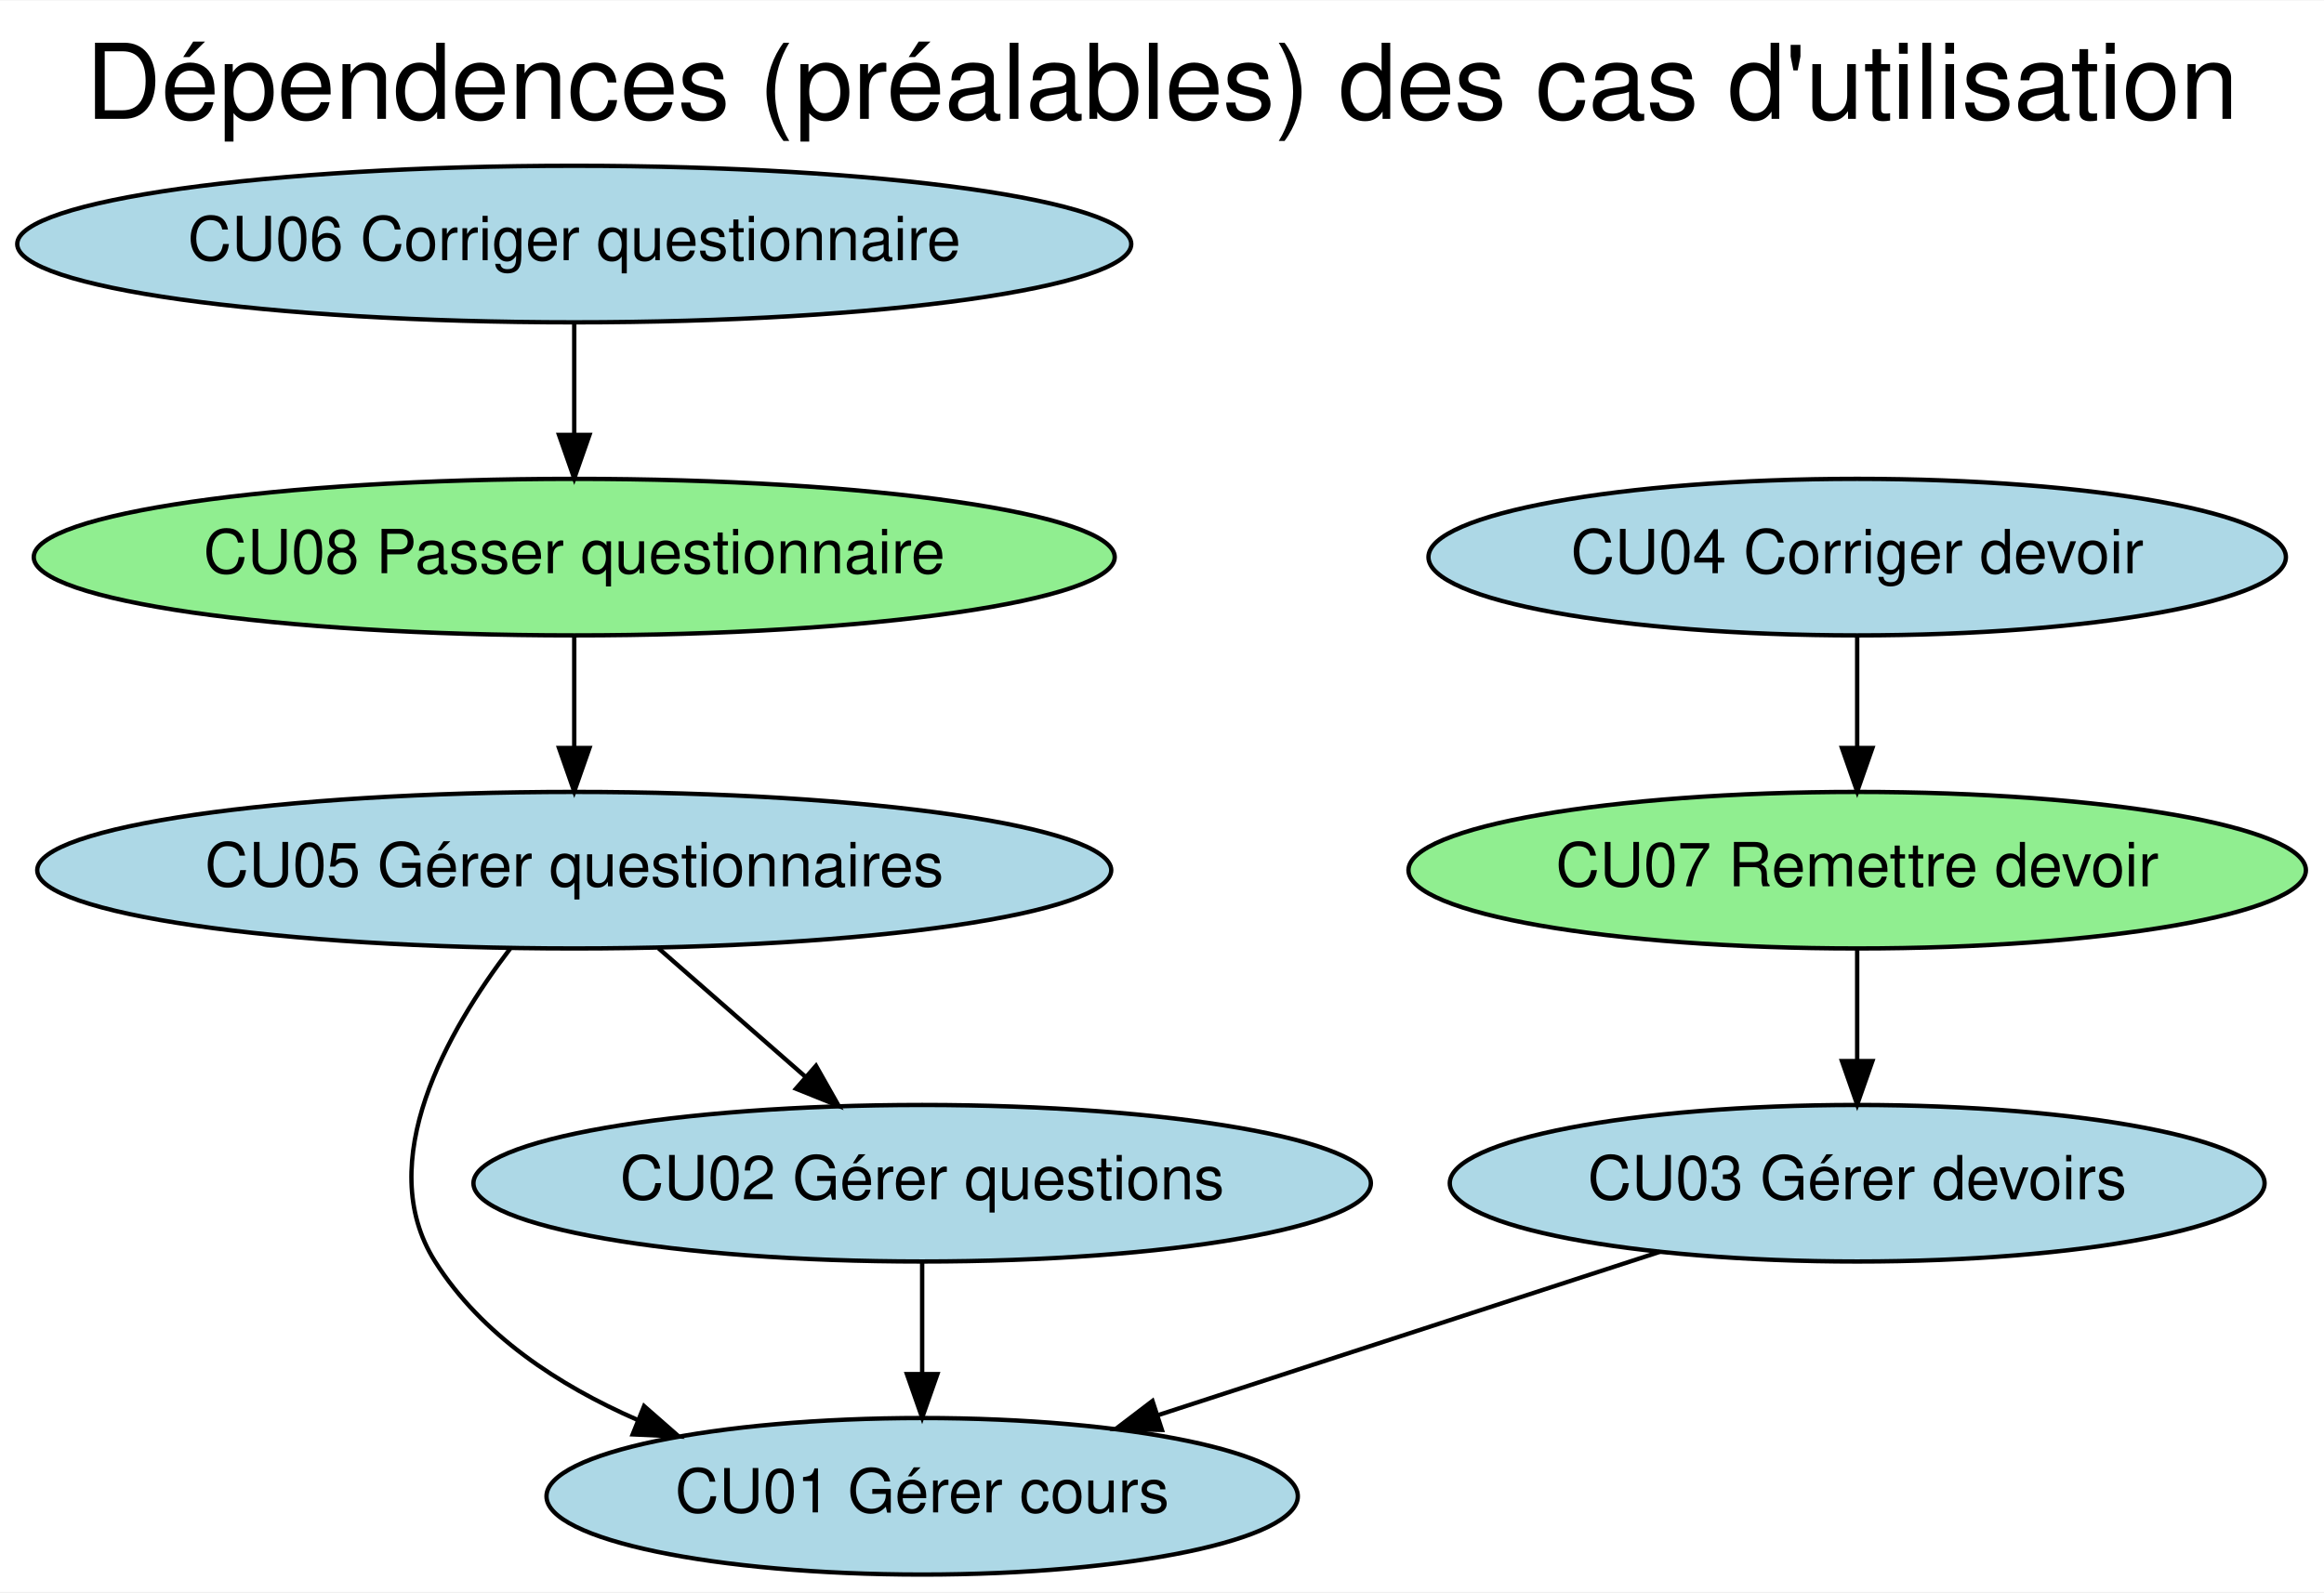
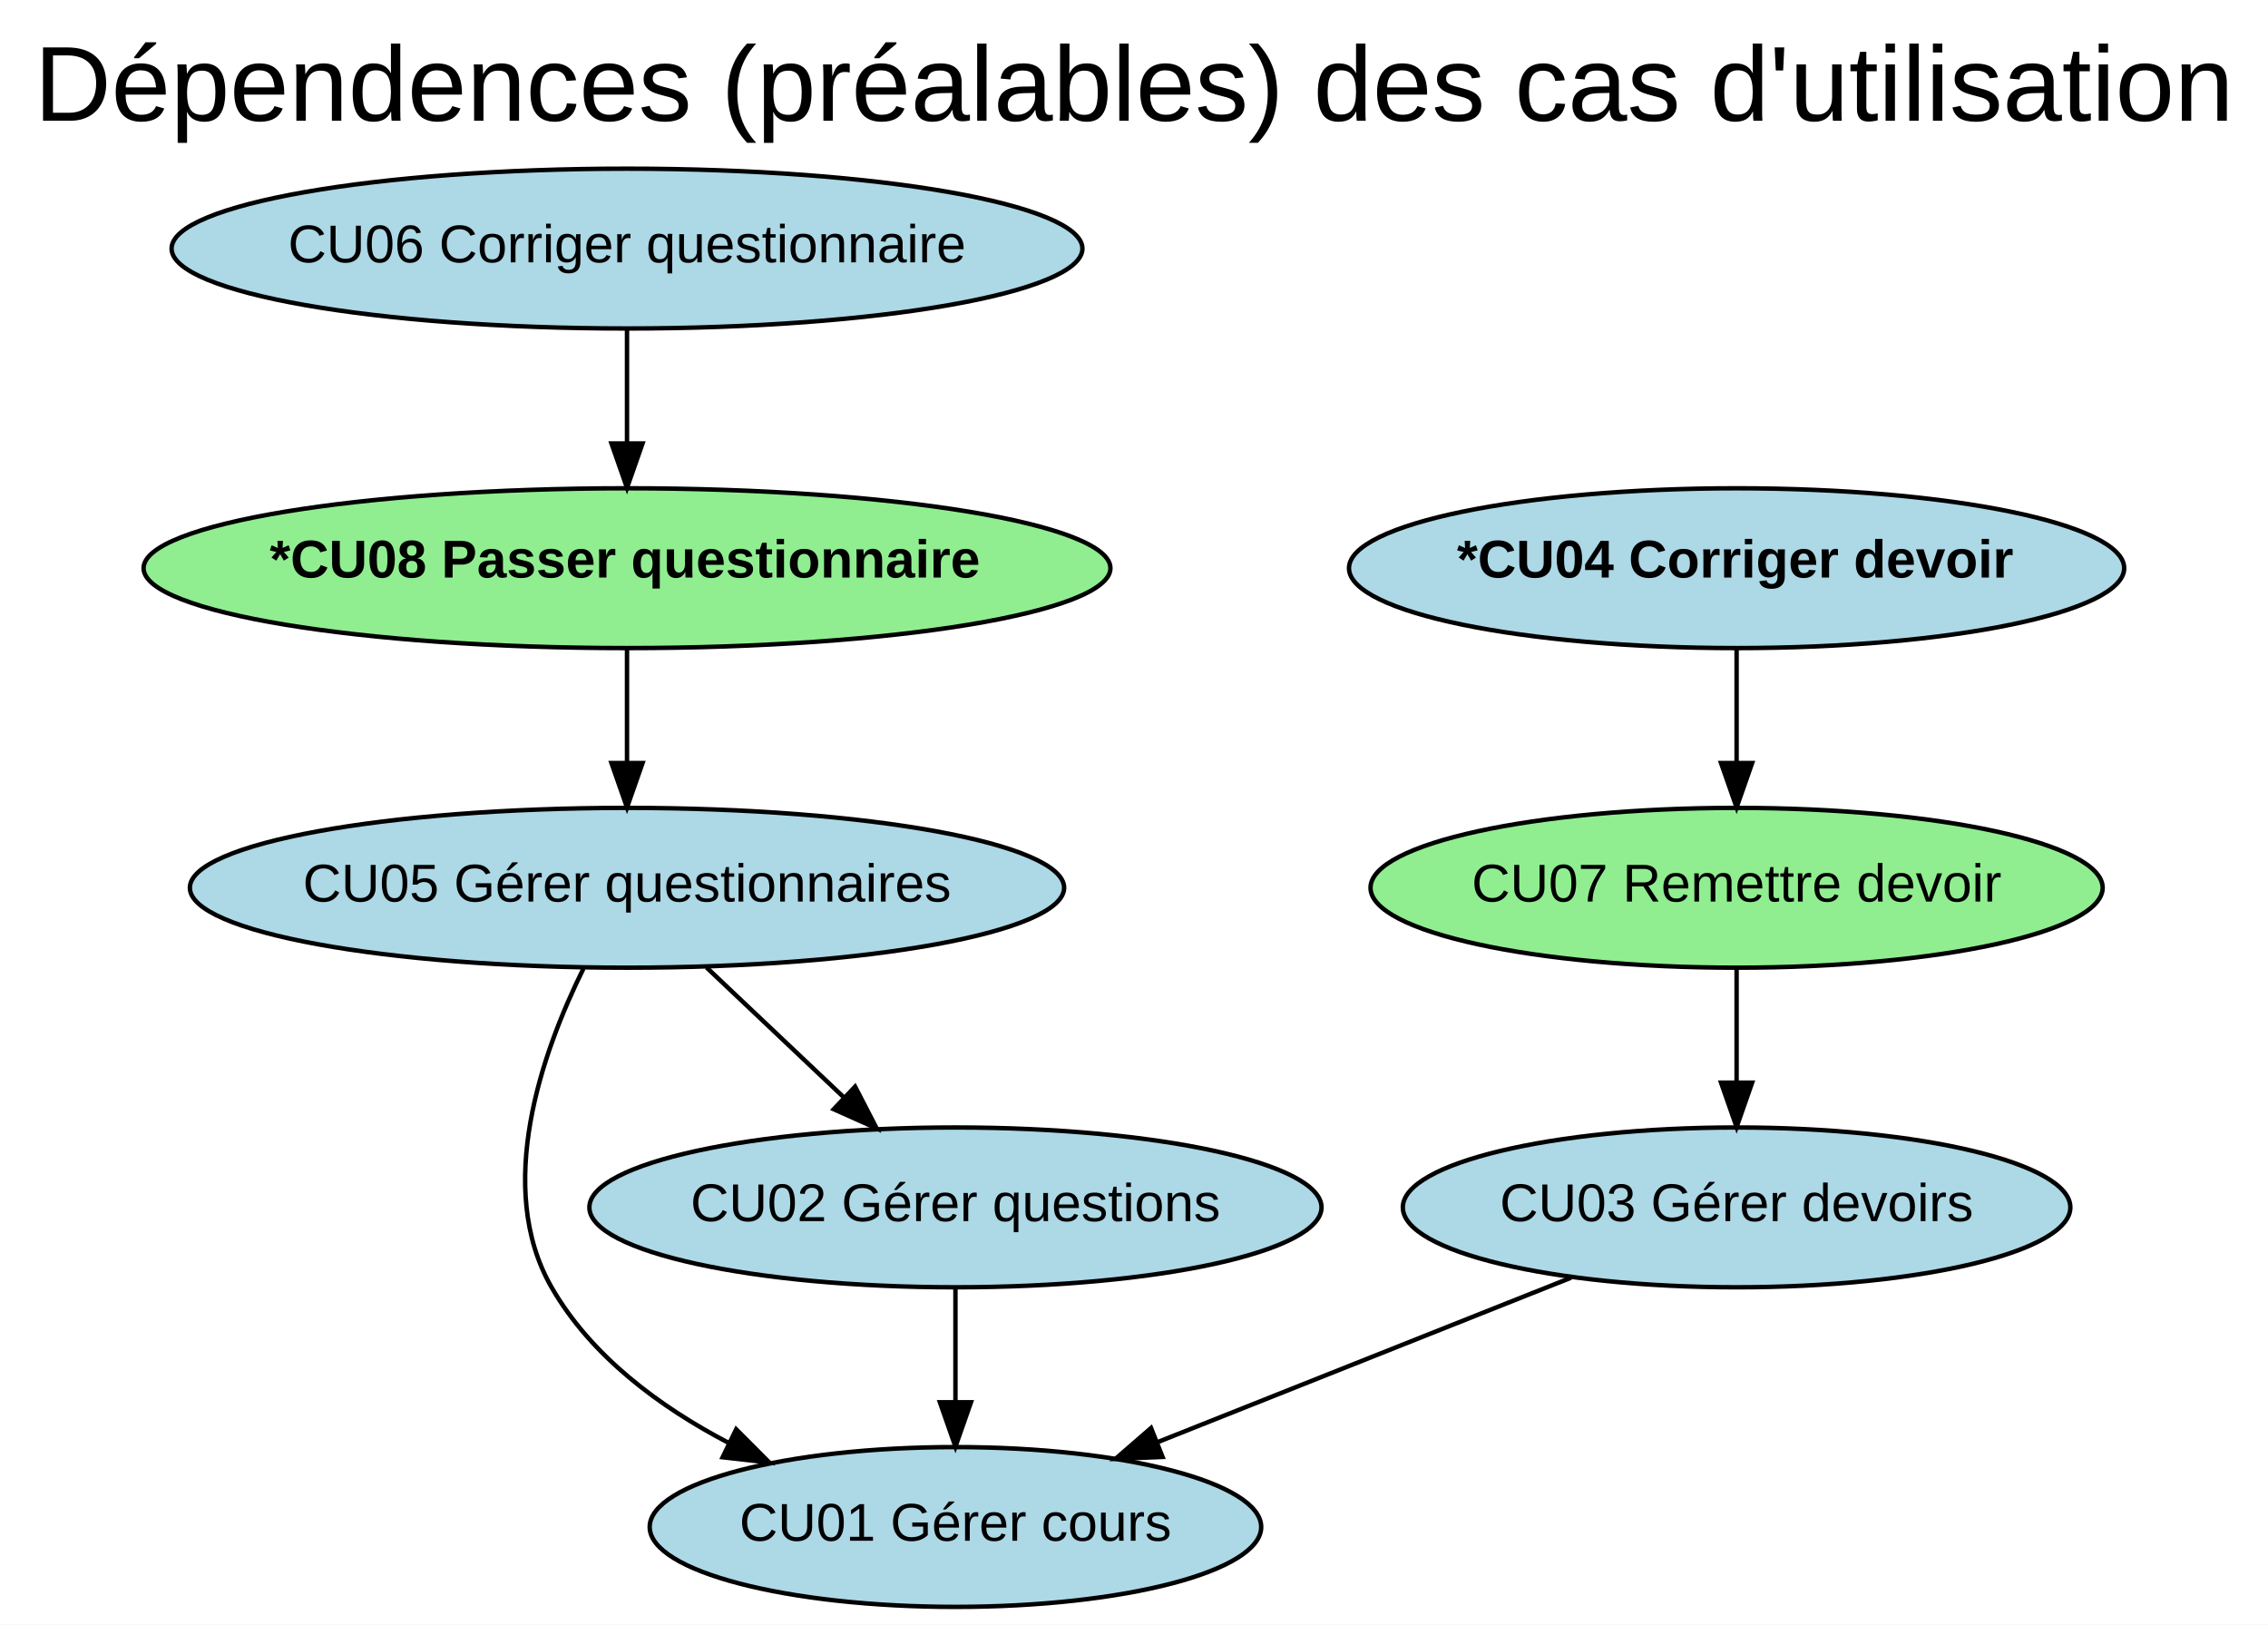
- <svg xmlns="http://www.w3.org/2000/svg" width="534pt" height="366pt" viewBox="0.00 0.00 534.38 366.00">
+ <svg xmlns="http://www.w3.org/2000/svg" width="511pt" height="366pt" viewBox="0.00 0.00 511.00 366.00">
  <g id="graph0" class="graph" transform="scale(1 1) rotate(0) translate(4 362)">
-     <polygon fill="white" stroke="transparent" points="-4,4 -4,-362 530.38,-362 530.38,4 -4,4" />
-     <text text-anchor="middle" x="263.19" y="-334.8" font-family="Helvetica,sans-Serif" font-size="24.00">Dépendences (préalables) des cas d'utilisation</text>
+     <polygon fill="white" stroke="transparent" points="-4,4 -4,-362 507,-362 507,4 -4,4" />
+     <text text-anchor="middle" x="251.5" y="-334.8" font-family="Arial" font-size="24.00">Dépendences (préalables) des cas d'utilisation</text>
    <g id="node1" class="node">
-       <ellipse fill="lightblue" stroke="black" cx="208.04" cy="-18" rx="86.38" ry="18" />
-       <text text-anchor="middle" x="208.04" y="-14.3" font-family="Helvetica,sans-Serif" font-size="14.00">CU01 Gérer cours</text>
+       <ellipse fill="lightblue" stroke="black" cx="211.27" cy="-18" rx="68.89" ry="18" />
+       <text text-anchor="middle" x="211.27" y="-14.9" font-family="Arial" font-size="12.00">CU01 Gérer cours</text>
    </g>
    <g id="node2" class="node">
-       <ellipse fill="lightblue" stroke="black" cx="208.04" cy="-90" rx="103.18" ry="18" />
-       <text text-anchor="middle" x="208.04" y="-86.3" font-family="Helvetica,sans-Serif" font-size="14.00">CU02 Gérer questions</text>
+       <ellipse fill="lightblue" stroke="black" cx="211.27" cy="-90" rx="82.48" ry="18" />
+       <text text-anchor="middle" x="211.27" y="-86.9" font-family="Arial" font-size="12.00">CU02 Gérer questions</text>
    </g>
    <g id="edge8" class="edge">
-       <path fill="none" stroke="black" d="M208.04,-71.7C208.04,-63.98 208.04,-54.71 208.04,-46.11" />
-       <polygon fill="black" stroke="black" points="211.54,-46.1 208.04,-36.1 204.54,-46.1 211.54,-46.1" />
+       <path fill="none" stroke="black" d="M211.27,-71.7C211.27,-63.98 211.27,-54.71 211.27,-46.11" />
+       <polygon fill="black" stroke="black" points="214.77,-46.1 211.27,-36.1 207.77,-46.1 214.77,-46.1" />
    </g>
    <g id="node3" class="node">
-       <ellipse fill="lightblue" stroke="black" cx="423.04" cy="-90" rx="93.68" ry="18" />
-       <text text-anchor="middle" x="423.04" y="-86.3" font-family="Helvetica,sans-Serif" font-size="14.00">CU03 Gérer devoirs</text>
+       <ellipse fill="lightblue" stroke="black" cx="387.27" cy="-90" rx="75.2" ry="18" />
+       <text text-anchor="middle" x="387.27" y="-86.9" font-family="Arial" font-size="12.00">CU03 Gérer devoirs</text>
    </g>
    <g id="edge3" class="edge">
-       <path fill="none" stroke="black" d="M377.71,-74.24C344.03,-63.28 297.97,-48.28 262.33,-36.68" />
-       <polygon fill="black" stroke="black" points="263.17,-33.27 252.57,-33.5 261,-39.92 263.17,-33.27" />
+       <path fill="none" stroke="black" d="M349.95,-74.15C322.75,-63.34 285.76,-48.62 256.82,-37.12" />
+       <polygon fill="black" stroke="black" points="257.93,-33.79 247.34,-33.35 255.34,-40.29 257.93,-33.79" />
    </g>
    <g id="node4" class="node">
-       <ellipse fill="lightblue" stroke="black" cx="423.04" cy="-234" rx="98.58" ry="18" />
-       <text text-anchor="middle" x="423.04" y="-230.3" font-family="Helvetica,sans-Serif" font-size="14.00">CU04 Corriger devoir</text>
+       <ellipse fill="lightblue" stroke="black" cx="387.27" cy="-234" rx="87.33" ry="18" />
+       <text text-anchor="start" x="324.27" y="-231.9" font-family="Arial" font-weight="bold" font-size="12.00">*CU04 Corriger devoir</text>
    </g>
    <g id="node7" class="node">
-       <ellipse fill="lightgreen" stroke="black" cx="423.04" cy="-162" rx="103.18" ry="18" />
-       <text text-anchor="middle" x="423.04" y="-158.3" font-family="Helvetica,sans-Serif" font-size="14.00">CU07 Remettre devoir</text>
+       <ellipse fill="lightgreen" stroke="black" cx="387.27" cy="-162" rx="82.48" ry="18" />
+       <text text-anchor="middle" x="387.27" y="-158.9" font-family="Arial" font-size="12.00">CU07 Remettre devoir</text>
    </g>
    <g id="edge1" class="edge">
-       <path fill="none" stroke="black" d="M423.04,-215.7C423.04,-207.98 423.04,-198.71 423.04,-190.11" />
-       <polygon fill="black" stroke="black" points="426.54,-190.1 423.04,-180.1 419.54,-190.1 426.54,-190.1" />
+       <path fill="none" stroke="black" d="M387.27,-215.7C387.27,-207.98 387.27,-198.71 387.27,-190.11" />
+       <polygon fill="black" stroke="black" points="390.77,-190.1 387.27,-180.1 383.77,-190.1 390.77,-190.1" />
    </g>
    <g id="node5" class="node">
-       <ellipse fill="lightblue" stroke="black" cx="128.04" cy="-162" rx="123.48" ry="18" />
-       <text text-anchor="middle" x="128.04" y="-158.3" font-family="Helvetica,sans-Serif" font-size="14.00">CU05 Gérer questionnaires</text>
+       <ellipse fill="lightblue" stroke="black" cx="137.27" cy="-162" rx="98.49" ry="18" />
+       <text text-anchor="middle" x="137.27" y="-158.9" font-family="Arial" font-size="12.00">CU05 Gérer questionnaires</text>
    </g>
    <g id="edge6" class="edge">
-       <path fill="none" stroke="black" d="M113.29,-143.93C99.03,-125.25 81.55,-94.89 96.04,-72 106.72,-55.13 124.38,-43.53 142.55,-35.59" />
-       <polygon fill="black" stroke="black" points="144.1,-38.74 152.07,-31.76 141.48,-32.24 144.1,-38.74" />
+       <path fill="none" stroke="black" d="M127.45,-143.79C118.14,-124.97 107.34,-94.5 120.27,-72 129.18,-56.5 144.57,-45.1 160.18,-36.94" />
+       <polygon fill="black" stroke="black" points="161.87,-40.01 169.35,-32.51 158.82,-33.71 161.87,-40.01" />
    </g>
    <g id="edge7" class="edge">
-       <path fill="none" stroke="black" d="M147.4,-144.05C157.53,-135.2 170.07,-124.22 181.13,-114.55" />
-       <polygon fill="black" stroke="black" points="183.63,-117.01 188.85,-107.79 179.02,-111.74 183.63,-117.01" />
+       <path fill="none" stroke="black" d="M155.19,-144.05C164.46,-135.28 175.93,-124.43 186.08,-114.83" />
+       <polygon fill="black" stroke="black" points="188.66,-117.2 193.52,-107.79 183.85,-112.12 188.66,-117.2" />
    </g>
    <g id="node6" class="node">
-       <ellipse fill="lightblue" stroke="black" cx="128.04" cy="-306" rx="128.08" ry="18" />
-       <text text-anchor="middle" x="128.04" y="-302.3" font-family="Helvetica,sans-Serif" font-size="14.00">CU06 Corriger questionnaire</text>
+       <ellipse fill="lightblue" stroke="black" cx="137.27" cy="-306" rx="102.61" ry="18" />
+       <text text-anchor="middle" x="137.27" y="-302.9" font-family="Arial" font-size="12.00">CU06 Corriger questionnaire</text>
    </g>
    <g id="node8" class="node">
-       <ellipse fill="lightgreen" stroke="black" cx="128.04" cy="-234" rx="124.28" ry="18" />
-       <text text-anchor="middle" x="128.04" y="-230.3" font-family="Helvetica,sans-Serif" font-size="14.00">CU08 Passer questionnaire</text>
+       <ellipse fill="lightgreen" stroke="black" cx="137.27" cy="-234" rx="108.92" ry="18" />
+       <text text-anchor="start" x="56.77" y="-231.9" font-family="Arial" font-weight="bold" font-size="12.00">*CU08 Passer questionnaire</text>
    </g>
    <g id="edge4" class="edge">
-       <path fill="none" stroke="black" d="M128.04,-287.7C128.04,-279.98 128.04,-270.71 128.04,-262.11" />
-       <polygon fill="black" stroke="black" points="131.54,-262.1 128.04,-252.1 124.54,-262.1 131.54,-262.1" />
+       <path fill="none" stroke="black" d="M137.27,-287.7C137.27,-279.98 137.27,-270.71 137.27,-262.11" />
+       <polygon fill="black" stroke="black" points="140.77,-262.1 137.27,-252.1 133.77,-262.1 140.77,-262.1" />
    </g>
    <g id="edge2" class="edge">
-       <path fill="none" stroke="black" d="M423.04,-143.7C423.04,-135.98 423.04,-126.71 423.04,-118.11" />
-       <polygon fill="black" stroke="black" points="426.54,-118.1 423.04,-108.1 419.54,-118.1 426.54,-118.1" />
+       <path fill="none" stroke="black" d="M387.27,-143.7C387.27,-135.98 387.27,-126.71 387.27,-118.11" />
+       <polygon fill="black" stroke="black" points="390.77,-118.1 387.27,-108.1 383.77,-118.1 390.77,-118.1" />
    </g>
    <g id="edge5" class="edge">
-       <path fill="none" stroke="black" d="M128.04,-215.7C128.04,-207.98 128.04,-198.71 128.04,-190.11" />
-       <polygon fill="black" stroke="black" points="131.54,-190.1 128.04,-180.1 124.54,-190.1 131.54,-190.1" />
+       <path fill="none" stroke="black" d="M137.27,-215.7C137.27,-207.98 137.27,-198.71 137.27,-190.11" />
+       <polygon fill="black" stroke="black" points="140.77,-190.1 137.27,-180.1 133.77,-190.1 140.77,-190.1" />
    </g>
  </g>
</svg>
